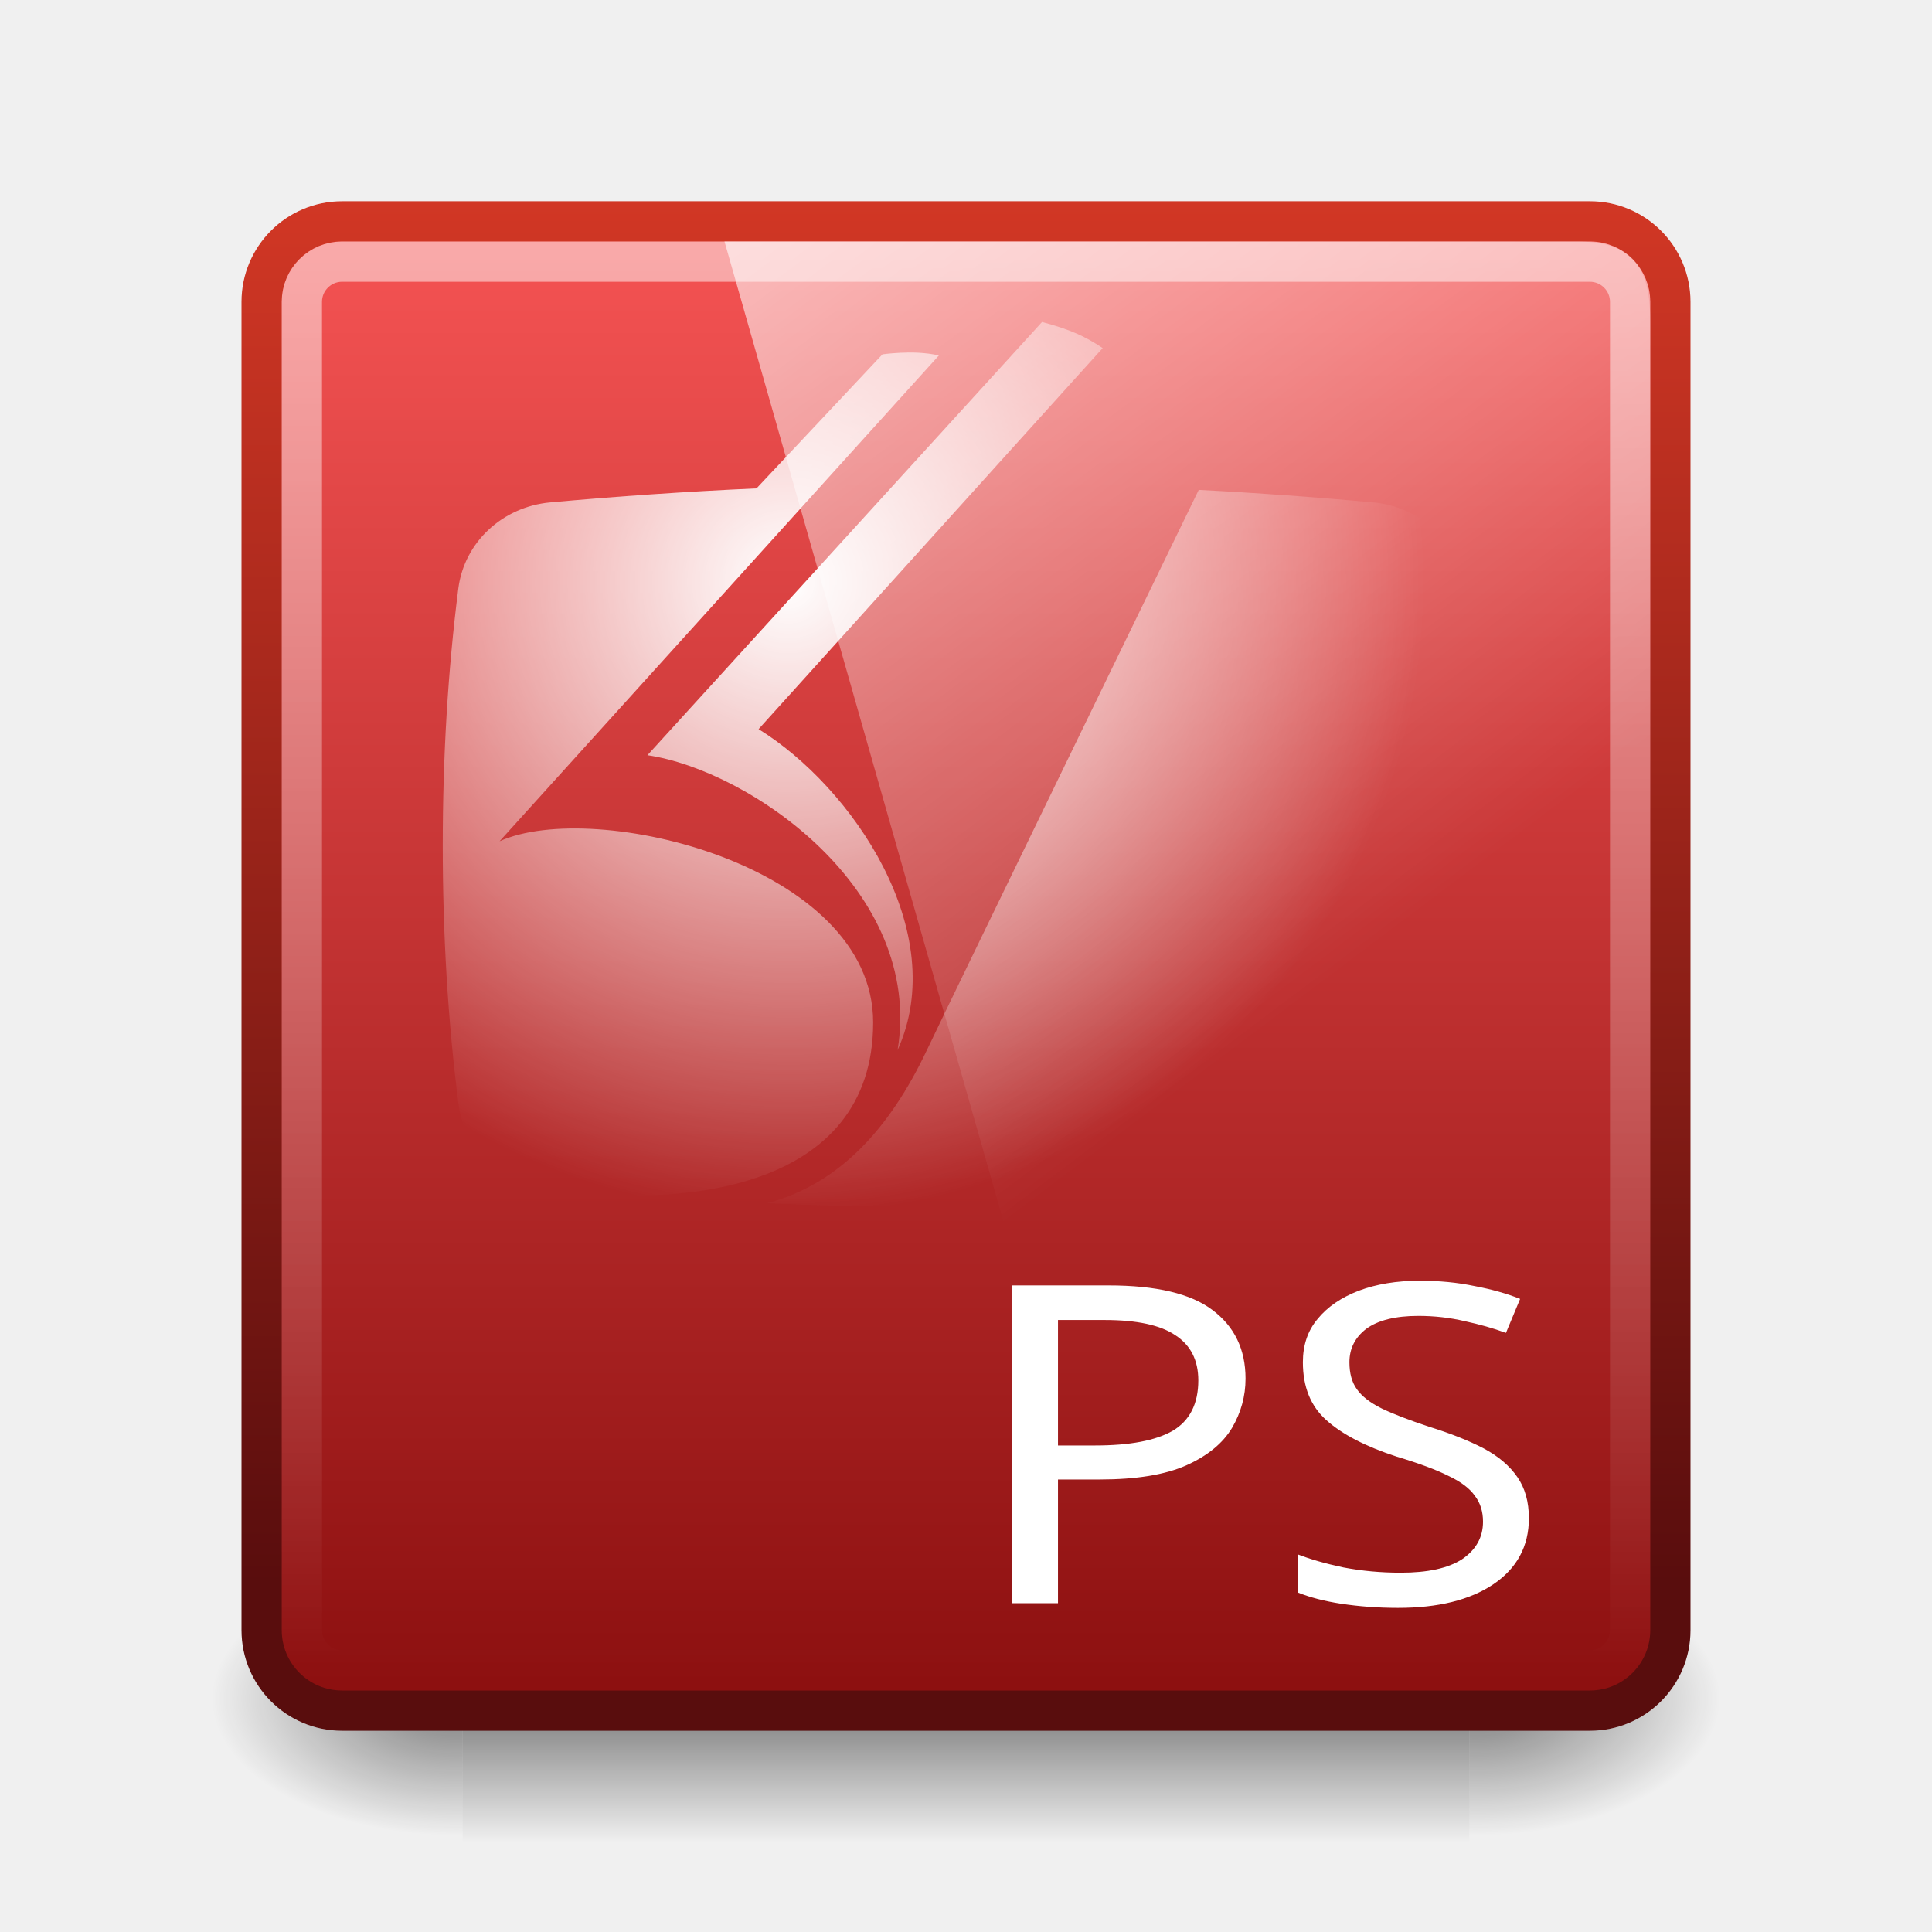
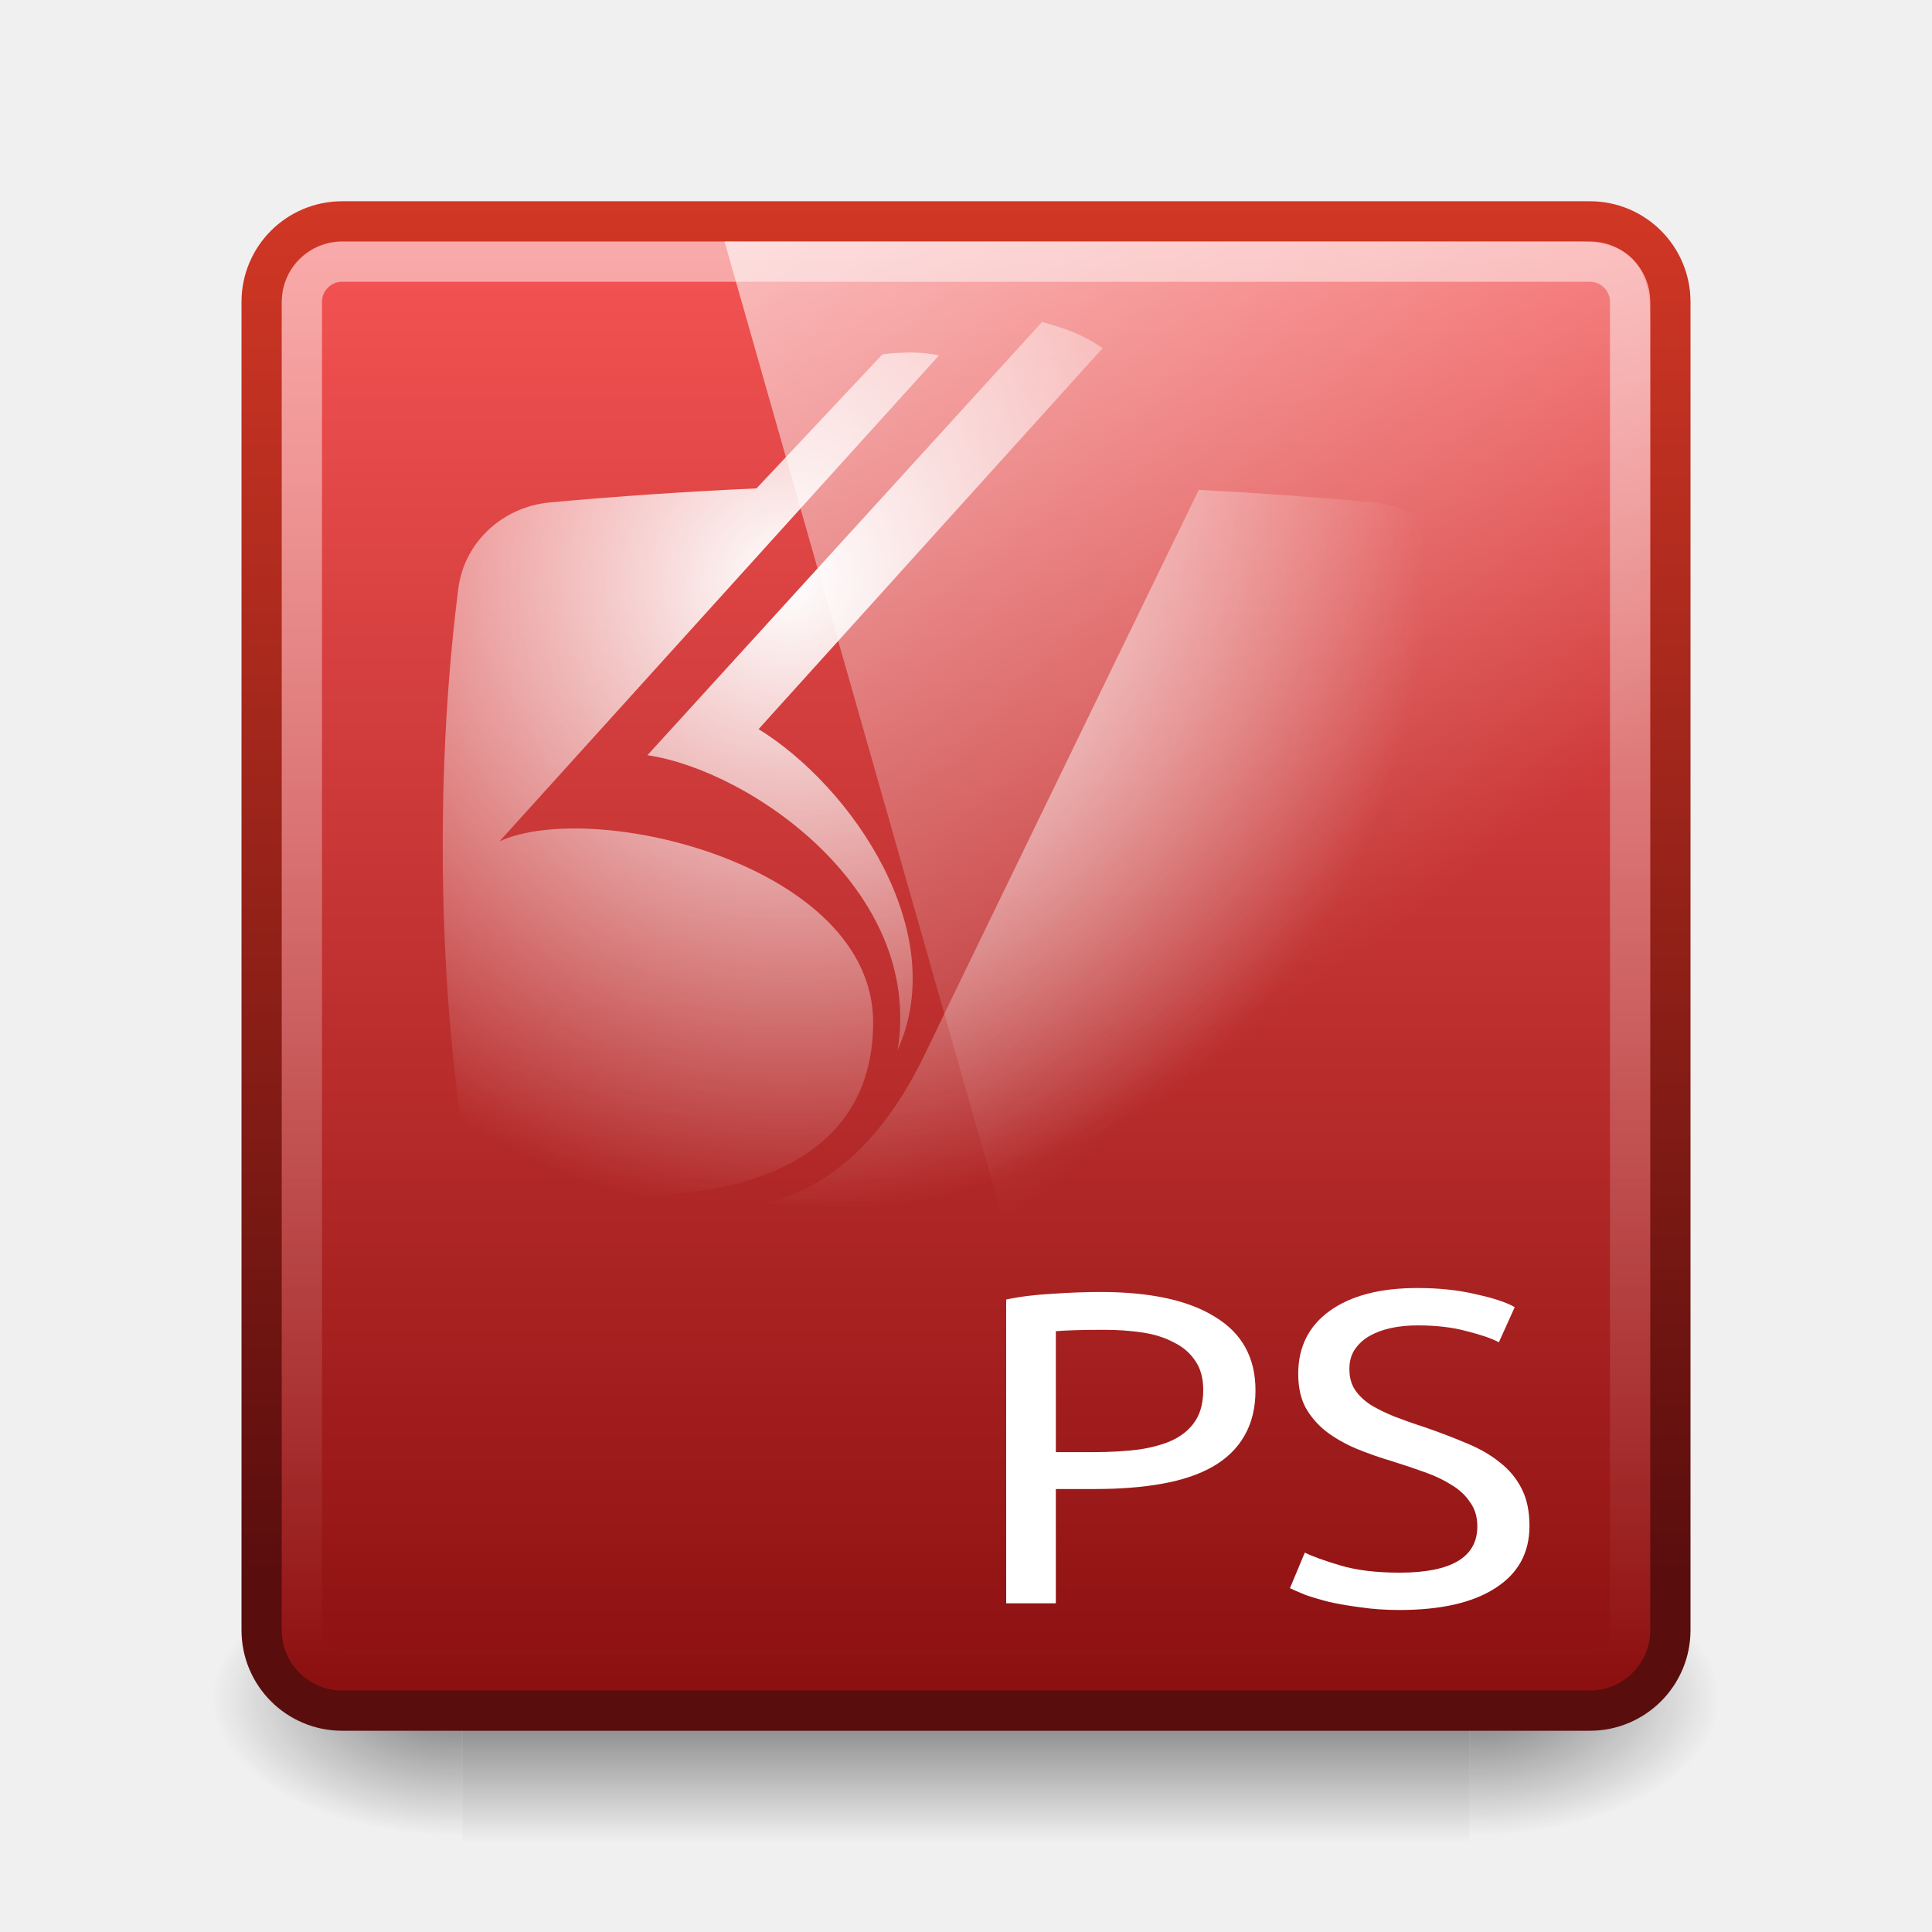
<svg xmlns="http://www.w3.org/2000/svg" xmlns:xlink="http://www.w3.org/1999/xlink" viewBox="0 0 48 48" id="svg2" version="1.1" width="100%" height="100%">
  <defs id="defs4">
    <linearGradient id="linearGradient3779">
      <stop style="stop-color:#ffffff;stop-opacity:1;" offset="0" id="stop3781" />
      <stop style="stop-color:#ffffff;stop-opacity:0;" offset="1" id="stop3783" />
    </linearGradient>
    <linearGradient id="linearGradient5060">
      <stop offset="0" id="stop7" />
      <stop offset="1" stop-opacity="0" id="stop9" />
    </linearGradient>
    <linearGradient gradientUnits="userSpaceOnUse" id="linearGradient3127" x2="0" y1="38.719" y2="45.762">
      <stop offset="0" stop-opacity="0" id="stop12" />
      <stop offset=".5" id="stop14" />
      <stop offset="1" stop-opacity="0" id="stop16" />
    </linearGradient>
    <linearGradient gradientUnits="userSpaceOnUse" id="linearGradient998" x1="6.406" x2="41.369">
      <stop offset="0" stop-color="#fff" id="stop19" />
      <stop offset="1" stop-color="#fff" stop-opacity="0" id="stop21" />
    </linearGradient>
    <linearGradient gradientUnits="userSpaceOnUse" id="linearGradient3298-8" x1="-39.333" x2="-1.643" gradientTransform="matrix(0,-1,-1,0,0,0)">
      <stop offset="0" stop-color="#791235" id="stop24" style="stop-color:#590d0d;stop-opacity:1;" />
      <stop offset="1" stop-color="#dd3b27" id="stop26" />
    </linearGradient>
    <linearGradient gradientUnits="userSpaceOnUse" id="linearGradient4132" x1="-5.32" x2="-50.521" gradientTransform="matrix(0,-1,-1,0,0,0)">
      <stop offset="0" stop-color="#f65454" id="stop29" />
      <stop offset="1" stop-color="#740000" id="stop31" />
    </linearGradient>
    <radialGradient cx="605.714" cy="486.648" gradientTransform="matrix(.062142,0,0,.029001,1.636502,28.0855)" gradientUnits="userSpaceOnUse" id="radialGradient3129" r="117.143" xlink:href="#linearGradient5060" />
    <radialGradient cx="605.714" cy="486.648" gradientTransform="matrix(-.062142,0,0,.029001,46.53201,28.0855)" gradientUnits="userSpaceOnUse" id="radialGradient3131" r="117.143" xlink:href="#linearGradient5060" />
    <radialGradient xlink:href="#linearGradient3779" id="radialGradient3785" cx="20.357" cy="16.613" fx="20.357" fy="16.613" r="13.289" gradientTransform="matrix(1.189093,0,0,1.181104,-4.619523,-5.144956)" gradientUnits="userSpaceOnUse" />
    <linearGradient gradientUnits="userSpaceOnUse" id="linearGradient4594" x1="8.211" x2="31.743" y1="-5.714" y2="25.487">
      <stop offset="0" stop-color="#fff" id="stop37" />
      <stop offset="1" stop-color="#fff" stop-opacity="0" id="stop39" />
    </linearGradient>
    <linearGradient xlink:href="#linearGradient4594" id="linearGradient3198" gradientUnits="userSpaceOnUse" gradientTransform="matrix(0.9882196,0,0,0.9863014,0.482998,0.0821918)" x1="8.211" y1="-5.714" x2="31.743" y2="25.487" />
  </defs>
  <g transform="matrix(.833389,0,0,1,3.928449,0)" id="g35">
    <path d="m9.081,38.719h30.006v7.043h-30.006z" fill="url(#linearGradient3127)" opacity=".5" id="path37" />
    <path d="m39.087,38.719v7.043c3.2.013 7.736-1.578 7.736-3.522s-3.571-3.521-7.736-3.521z" fill="url(#radialGradient3129)" opacity=".5" id="path39" />
    <path d="m9.081,38.719v7.043c-3.2.013-7.736-1.578-7.736-3.522s3.571-3.521 7.736-3.521z" fill="url(#radialGradient3131)" opacity=".5" id="path41" />
  </g>
  <path d="m 41.5,40.5 0,-33 a 2,2 0 0 0 -2,-2 L 8.5,5.5 a 2,2 0 0 0 -2,2 l 0,33 a 2,2 0 0 0 2,2 l 31,0 a 2,2 0 0 0 2,-2" id="path43" style="fill:url(#linearGradient4132);stroke:url(#linearGradient3298-8);stroke-linecap:round;stroke-linejoin:round" />
-   <text xml:space="preserve" style="font-size:11.853px;font-style:normal;font-weight:normal;line-height:125%;letter-spacing:0px;word-spacing:0px;fill:#ffffff;fill-opacity:1;stroke:none;font-family:Sans" x="22.286" y="42.73" id="text3007" transform="scale(1.072706,0.9322215)">
-     <tspan id="tspan3009" x="22.286" y="42.73" style="font-style:normal;font-variant:normal;font-weight:normal;font-stretch:normal;fill:#ffffff;font-family:Ubuntu;-inkscape-font-specification:Ubuntu">PS</tspan>
-   </text>
+   <g transform="scale(1.072706,0.9322215)" style="font-size:11.853px;font-style:normal;font-weight:normal;line-height:125%;letter-spacing:0px;word-spacing:0px;fill:white;fill-opacity:1;stroke:none;font-family:Sans" id="text3007">
+     <path d="m 25.487,34.433 c 1.154,8e-6 2.039,0.221 2.655,0.664 0.624,0.435 0.936,1.087 0.936,1.956 -7e-6,0.474 -0.087,0.881 -0.261,1.221 -0.166,0.332 -0.411,0.605 -0.735,0.818 -0.316,0.205 -0.703,0.356 -1.162,0.45 -0.458,0.095 -0.976,0.142 -1.553,0.142 l -0.913,0 0,3.046 -1.15,0 0,-8.096 c 0.324,-0.079 0.684,-0.13 1.079,-0.154 0.403,-0.032 0.77,-0.047 1.102,-0.047 m 0.095,1.008 c -0.49,7e-6 -0.865,0.012 -1.126,0.036 l 0,3.224 0.865,0 c 0.395,4e-6 0.751,-0.024 1.067,-0.071 0.316,-0.055 0.581,-0.142 0.794,-0.261 0.221,-0.126 0.391,-0.296 0.51,-0.51 0.119,-0.213 0.178,-0.486 0.178,-0.818 -5e-6,-0.316 -0.063,-0.577 -0.19,-0.782 -0.119,-0.205 -0.284,-0.367 -0.498,-0.486 -0.205,-0.126 -0.446,-0.213 -0.723,-0.261 -0.277,-0.047 -0.569,-0.071 -0.877,-0.071" style="font-variant:normal;font-stretch:normal;fill:white;font-family:Ubuntu;-inkscape-font-specification:Ubuntu" id="path3019" />
+     <path d="m 32.414,41.913 c 1.201,0 1.802,-0.411 1.802,-1.233 -4e-6,-0.253 -0.055,-0.466 -0.166,-0.64 -0.103,-0.182 -0.245,-0.336 -0.427,-0.462 -0.182,-0.134 -0.391,-0.249 -0.628,-0.344 -0.229,-0.095 -0.474,-0.19 -0.735,-0.284 -0.3,-0.103 -0.585,-0.217 -0.853,-0.344 -0.269,-0.134 -0.502,-0.288 -0.699,-0.462 -0.198,-0.182 -0.356,-0.395 -0.474,-0.64 -0.111,-0.245 -0.166,-0.541 -0.166,-0.889 -1e-6,-0.719 0.245,-1.28 0.735,-1.683 0.49,-0.403 1.166,-0.605 2.027,-0.605 0.498,8e-6 0.948,0.055 1.351,0.166 0.411,0.103 0.711,0.217 0.901,0.344 l -0.367,0.936 c -0.166,-0.103 -0.415,-0.201 -0.747,-0.296 -0.324,-0.103 -0.703,-0.154 -1.138,-0.154 -0.221,7e-6 -0.427,0.024 -0.616,0.071 -0.19,0.047 -0.356,0.119 -0.498,0.213 -0.142,0.095 -0.257,0.217 -0.344,0.367 -0.079,0.142 -0.119,0.312 -0.119,0.51 -2e-6,0.221 0.043,0.407 0.13,0.557 0.087,0.15 0.209,0.284 0.367,0.403 0.158,0.111 0.34,0.213 0.545,0.308 0.213,0.095 0.446,0.19 0.699,0.284 0.356,0.142 0.68,0.284 0.972,0.427 0.3,0.142 0.557,0.312 0.77,0.51 0.221,0.198 0.391,0.435 0.51,0.711 0.119,0.269 0.178,0.597 0.178,0.984 -6e-6,0.719 -0.265,1.272 -0.794,1.659 -0.522,0.387 -1.26,0.581 -2.217,0.581 -0.324,0 -0.624,-0.024 -0.901,-0.071 -0.269,-0.04 -0.51,-0.087 -0.723,-0.142 -0.213,-0.063 -0.399,-0.126 -0.557,-0.19 -0.15,-0.071 -0.269,-0.13 -0.356,-0.178 l 0.344,-0.948 c 0.182,0.103 0.458,0.217 0.83,0.344 0.371,0.126 0.826,0.19 1.363,0.19" style="font-variant:normal;font-stretch:normal;fill:white;font-family:Ubuntu;-inkscape-font-specification:Ubuntu" id="path3021" />
+   </g>
  <path style="opacity:0.99;fill:url(#linearGradient3198)" d="M 18,6 H 39.16 C 40.433,6 41,6.482 41,7.973 V 42 H 28.249 z" id="path57" />
  <path style="color:#000000;fill:url(#radialGradient3785);fill-opacity:1;fill-rule:nonzero;stroke-width:1;stroke-linecap:butt;stroke-linejoin:miter;stroke-miterlimit:4;stroke-opacity:1;stroke-dasharray:none;stroke-dashoffset:0;marker:none;visibility:visible;display:inline;overflow:visible;enable-background:accumulate" d="m 25.889,8 -9.804,10.763 c 2.544,0.374 6.87,3.352 6.215,7.327 1.329,-2.932 -1.119,-6.531 -3.453,-7.975 L 27.396,8.648 C 26.954,8.354 26.59,8.187 25.889,8 z m -3.526,0.765 c -0.27,0.013 -0.449,0.041 -0.439,0.039 l -3.129,3.33 c -1.757,0.078 -3.474,0.198 -5.127,0.348 -1.181,0.109 -2.133,0.986 -2.281,2.139 C 11.127,16.664 11,18.806 11,21.008 c 0,2.203 0.127,4.343 0.387,6.388 0.167,1.305 1.091,1.953 2.281,2.139 3.26,0.508 8.025,0.038 8.025,-4.133 0,-3.903 -6.92,-5.572 -9.281,-4.501 L 23.326,8.832 C 22.995,8.754 22.633,8.751 22.363,8.765 z m 7.419,3.407 c 0,0 -6.141,12.628 -6.759,13.928 -0.91,1.918 -2.157,3.318 -3.966,3.794 C 20.646,29.961 22.232,30 23.891,30 c 3.574,0 7.007,-0.17 10.223,-0.465 1.181,-0.109 2.134,-0.986 2.281,-2.139 0.261,-2.045 0.387,-4.185 0.387,-6.388 0,-2.202 -0.126,-4.344 -0.387,-6.388 -0.147,-1.153 -1.1,-2.03 -2.281,-2.139 -1.405,-0.128 -2.851,-0.234 -4.332,-0.31 z m 8.277,0.561 c -0.525,0 -0.952,0.404 -0.952,0.9 0,0.505 0.427,0.9 0.952,0.9 C 38.584,14.533 39,14.137 39,13.633 39,13.137 38.58,12.733 38.058,12.733 z m 0,0.155 c 0.417,0 0.753,0.33 0.753,0.745 0,0.417 -0.337,0.749 -0.753,0.745 -0.421,0 -0.753,-0.328 -0.753,-0.745 0,-0.416 0.337,-0.745 0.753,-0.745 z m -0.052,0.232 c -0.139,0 -0.226,0.017 -0.314,0.029 l 0,1.007 0.188,0 0,-0.426 0.115,0 c 0.13,0 0.199,0.045 0.22,0.165 0.02,0.132 0.038,0.23 0.063,0.261 l 0.199,0 c -0.017,-0.031 -0.038,-0.095 -0.063,-0.252 -0.022,-0.147 -0.085,-0.226 -0.178,-0.242 l 0,-0.01 c 0.113,-0.027 0.209,-0.114 0.209,-0.242 0,-0.096 -0.035,-0.159 -0.094,-0.203 -0.068,-0.048 -0.177,-0.087 -0.345,-0.087 z m -0.126,0.145 c 0.029,-0.004 0.071,0 0.126,0 0.177,0 0.241,0.076 0.241,0.165 0,0.116 -0.113,0.155 -0.251,0.155 l -0.115,0 0,-0.319 z" id="path3011" />
  <path d="m7.5-40.5h33a1,1 0 0,1 1,1v31a1,1 0 0,1 -1,1h-33a1,1 0 0,1 -1-1v-31a1,1 0 0,1 1-1" fill="none" opacity=".5" stroke="url(#linearGradient998)" stroke-linecap="round" stroke-linejoin="round" transform="matrix(0,1,-1,0,0,0)" id="path45" />
</svg>
